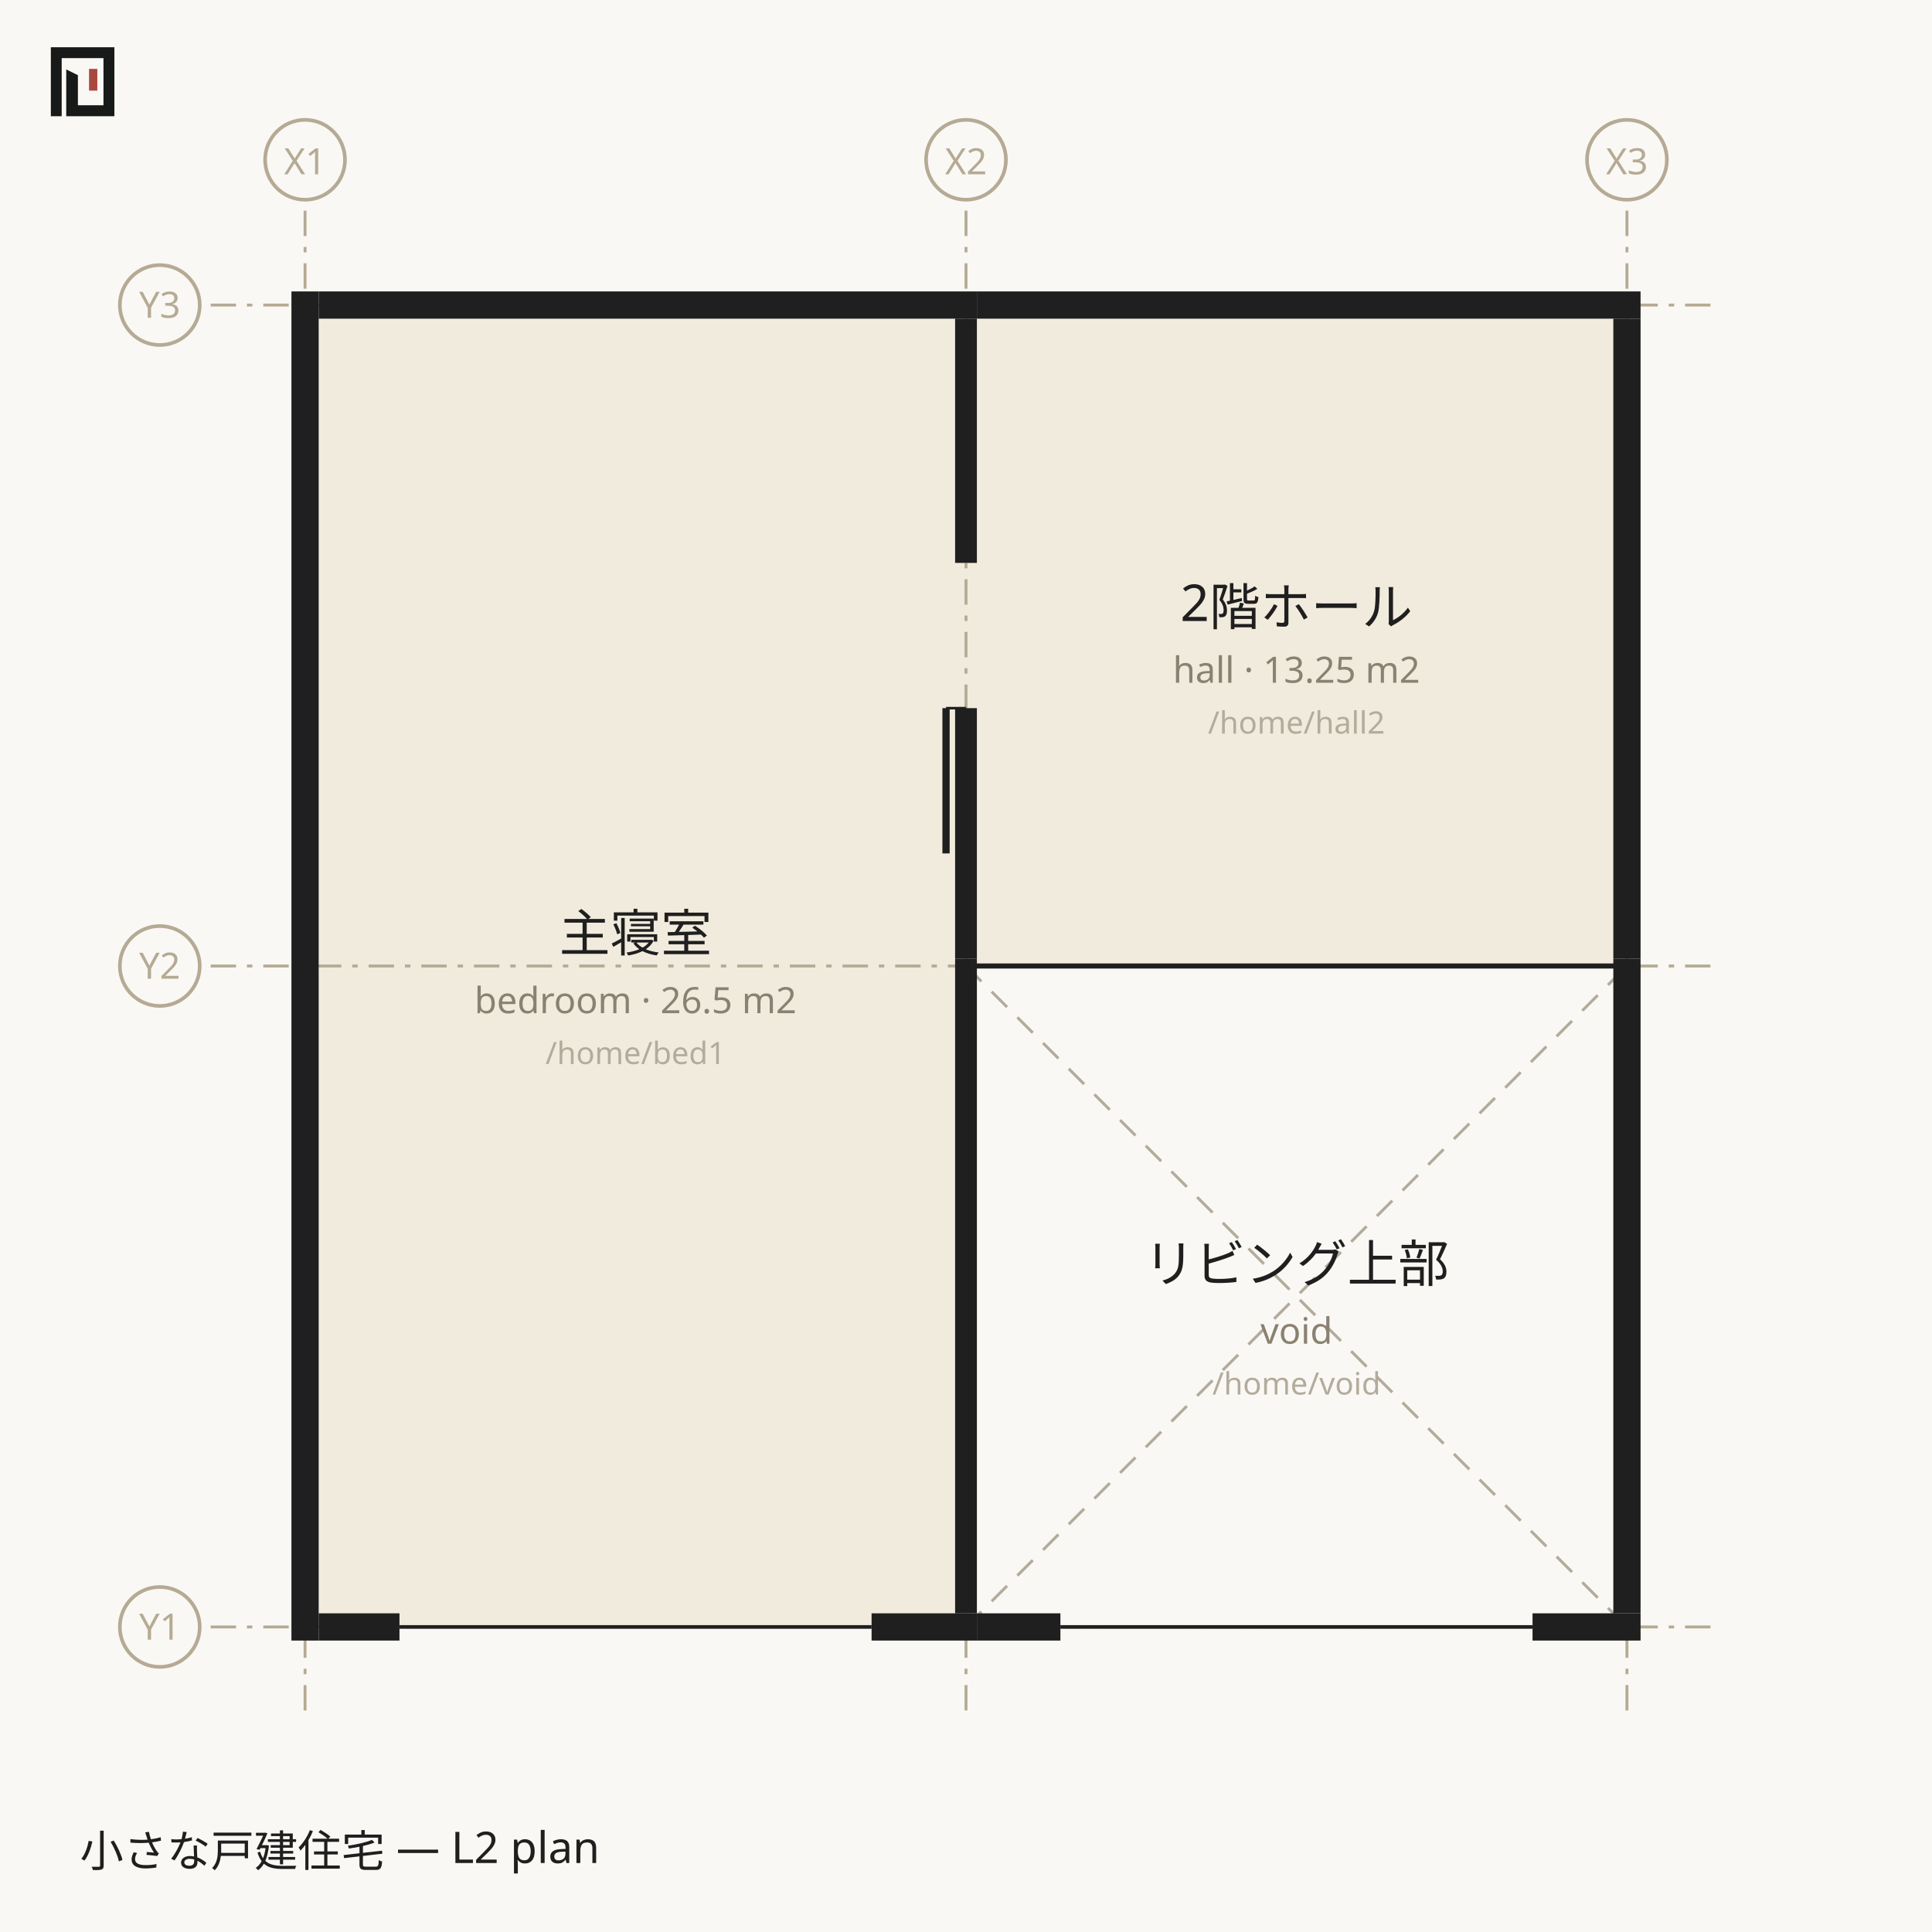
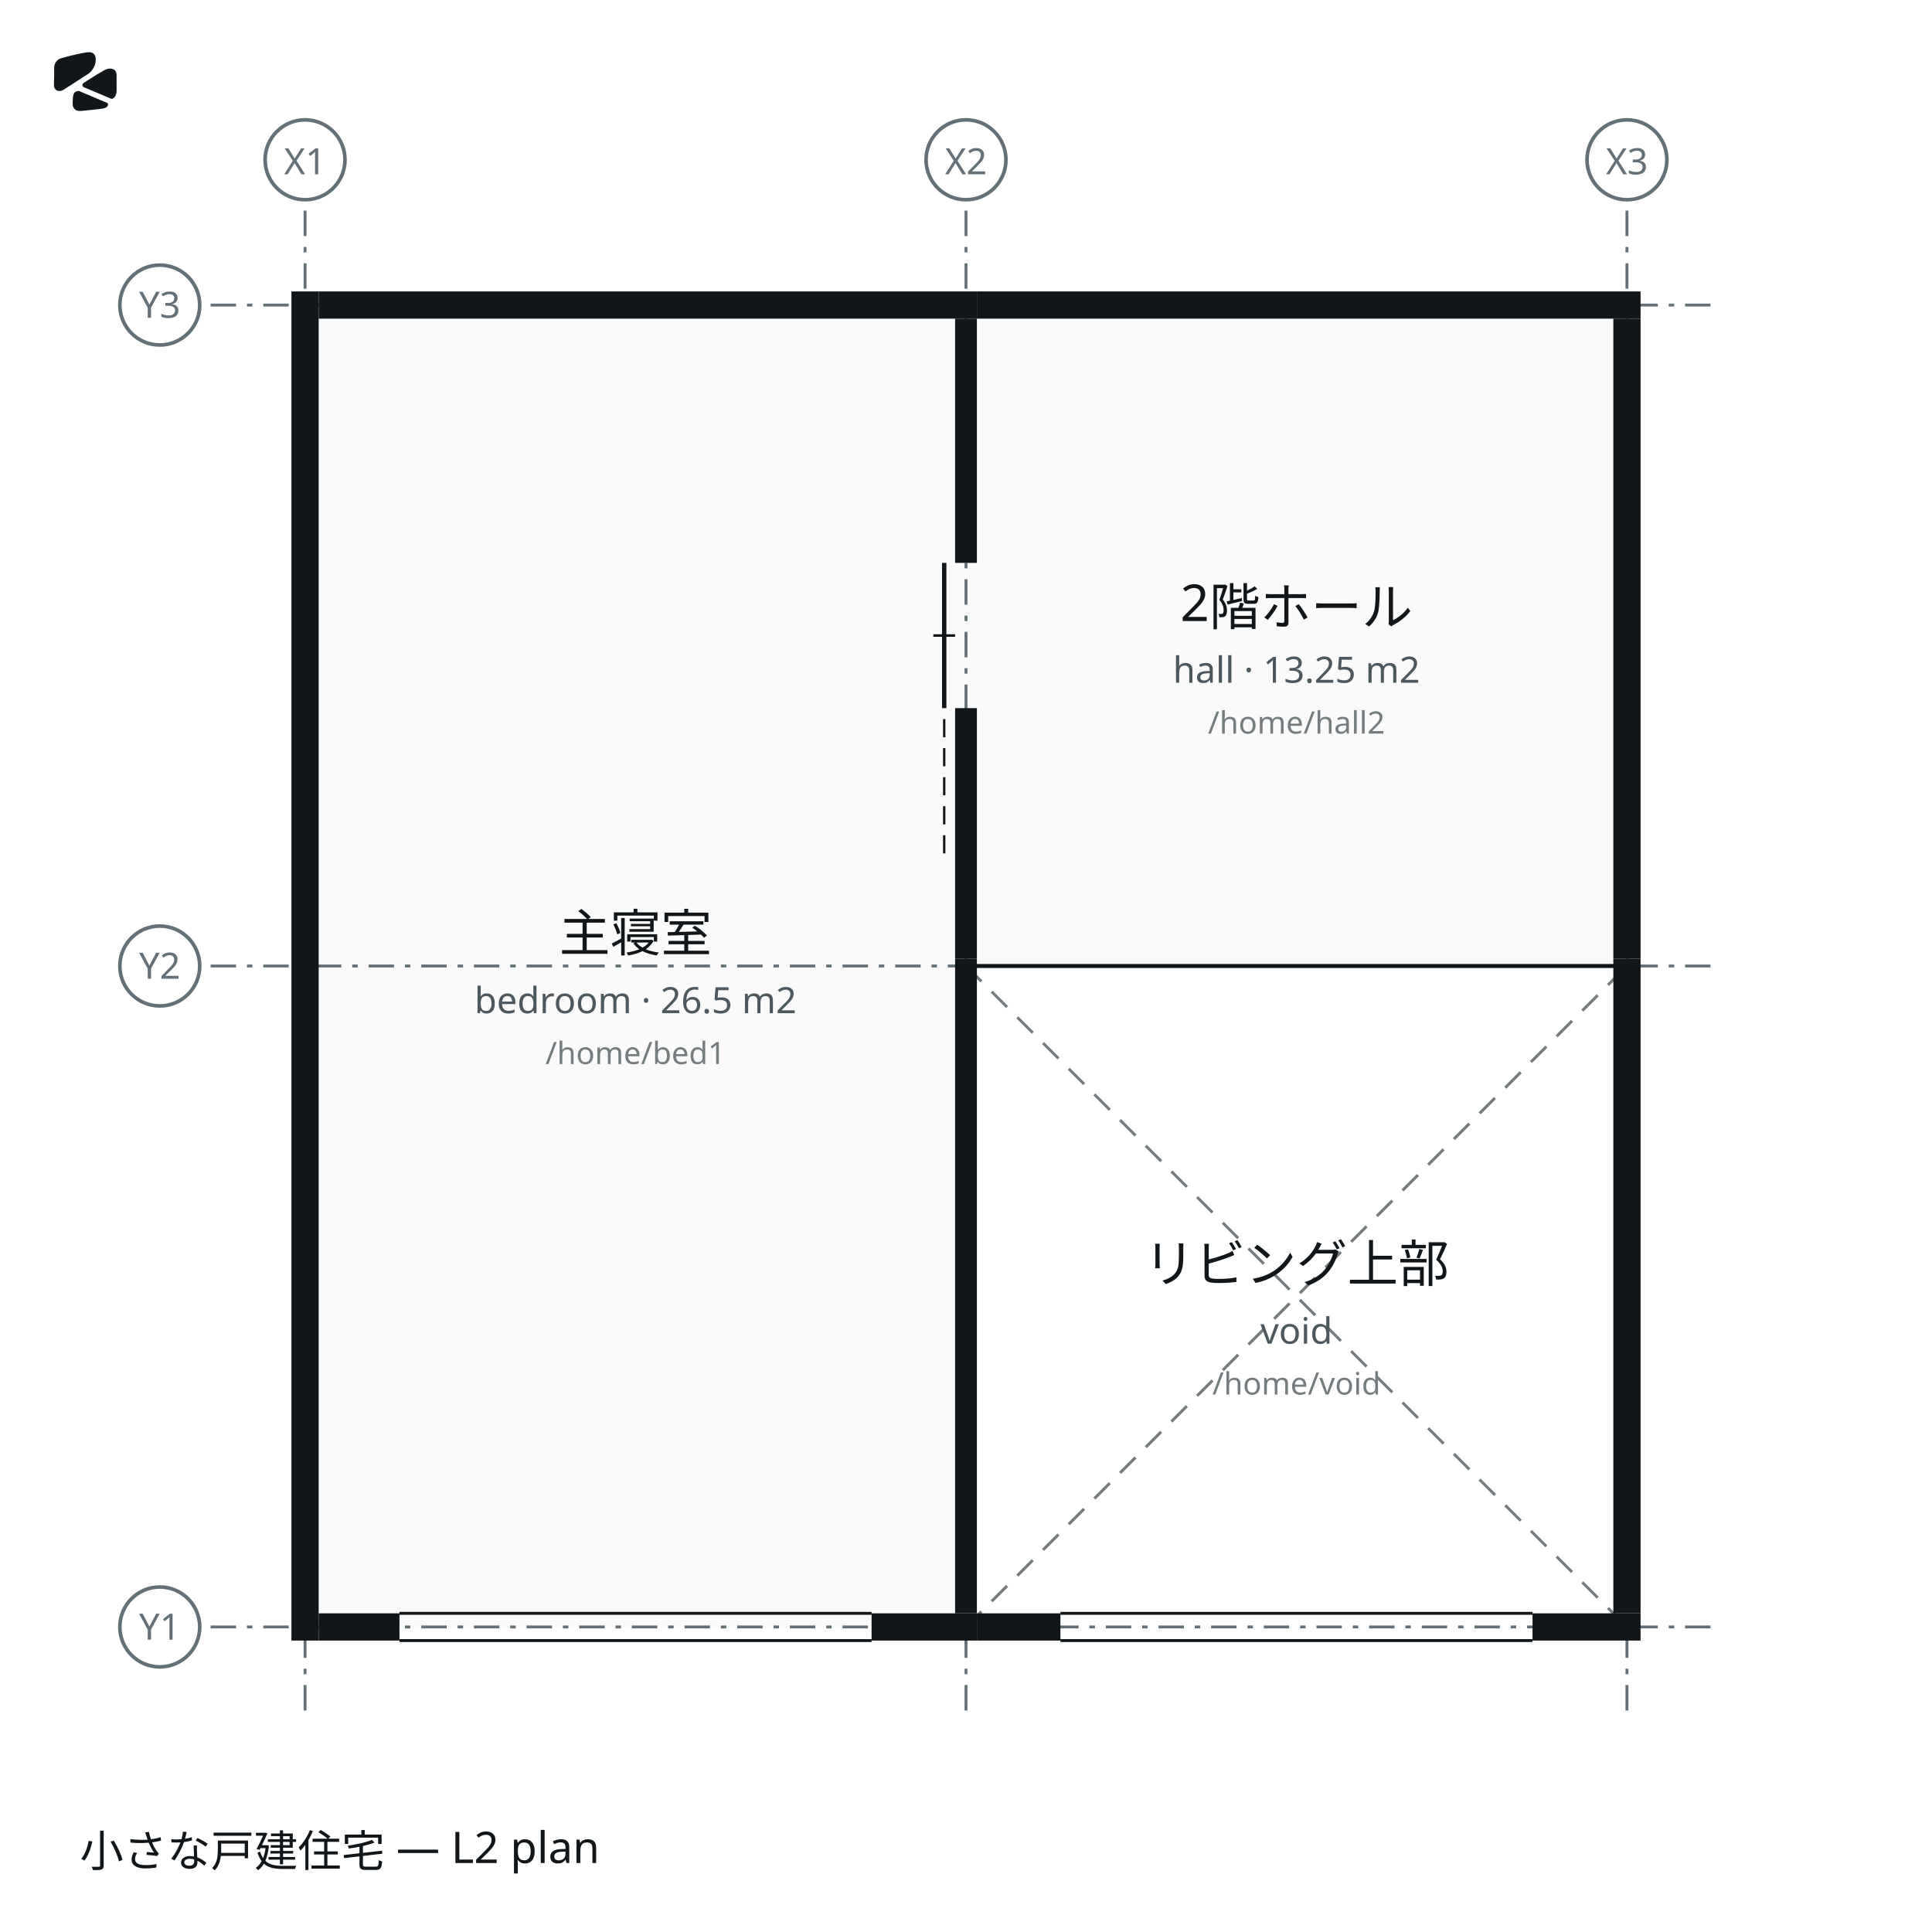
<svg xmlns="http://www.w3.org/2000/svg" width="532" height="532" viewBox="0 0 532 532" font-family="'Hiragino Sans','Noto Sans JP',sans-serif">
-   <rect width="532" height="532" fill="#faf8f4" />
-   <g transform="translate(9.11 9.27) scale(0.02179)">
-     <path d="M1027.53 171.361L224.461 171.363L224.392 1043.39L361.454 1043.42L361.567 308.689L889.587 308.679L889.581 904.864L566.4 904.876L566.387 524.585L419.01 452.015L419.047 1043.39L1027.51 1043.43L1027.53 171.361Z" fill="#171A18" />
-     <path d="M707 445.022L811.864 445L811.858 613.697C811.831 648.974 812.209 684.759 811.831 720L707.005 719.933L707 445.022Z" fill="#A84940" />
+   <rect width="532" height="532" fill="#ffffff" />
+   <g data-brand="koyu" role="img" aria-label="koyu" fill="#101619" transform="translate(14 13) scale(0.0620915) translate(6 14) scale(0.25)">
+     <path d="M0 0 C23.968 21.29 34.172 53.89 36.519 85.099 C36.867 91.688 36.893 98.277 36.883 104.875 C36.883 105.25 36.883 105.25 36.881 107.147 C36.854 119.353 36.329 131.33 34.695 143.438 C34.572 144.42 34.448 145.403 34.321 146.416 C31.516 168.406 26.847 190.151 17.695 210.438 C17.319 211.295 16.943 212.152 16.556 213.035 C8.09 232.319 -1.203 251.156 -13.305 268.438 C-14.557 270.353 -15.807 272.27 -17.055 274.188 C-26.926 289.118 -38.163 303.304 -50.305 316.438 C-50.85 317.028 -51.395 317.618 -51.957 318.227 C-53.778 320.195 -55.603 322.161 -57.43 324.125 C-58.003 324.743 -58.577 325.36 -59.168 325.997 C-64.939 332.176 -70.652 338.228 -77.43 343.312 C-77.708 343.524 -77.708 343.524 -79.116 344.592 C-89.283 352.245 -99.926 359.227 -110.526 366.257 C-112.691 367.694 -114.852 369.134 -117.012 370.575 C-117.997 371.232 -118.981 371.888 -119.966 372.544 C-122.366 374.142 -124.762 375.746 -127.152 377.359 C-133.364 381.54 -139.658 385.559 -146.019 389.509 C-151.82 393.117 -157.56 396.814 -163.289 400.536 C-167.218 403.088 -171.157 405.621 -175.117 408.125 C-178.717 410.406 -182.269 412.745 -185.805 415.125 C-191.072 418.669 -196.43 422.06 -201.805 425.438 C-207.116 428.775 -212.413 432.123 -217.617 435.625 C-228.034 442.627 -238.656 449.295 -249.305 455.938 C-256.755 460.585 -264.202 465.237 -271.57 470.015 C-273.503 471.269 -275.437 472.523 -277.371 473.776 C-286.976 480 -296.561 486.25 -306.109 492.559 C-306.563 492.858 -306.563 492.858 -308.86 494.376 C-312.556 496.818 -316.251 499.26 -319.945 501.705 C-332.037 509.707 -344.197 517.587 -356.443 525.35 C-362.033 528.895 -367.583 532.495 -373.117 536.125 C-375.052 537.389 -376.987 538.654 -378.922 539.918 C-379.839 540.518 -380.757 541.118 -381.702 541.736 C-397.161 551.844 -412.791 561.665 -428.48 571.411 C-431.611 573.355 -434.74 575.301 -437.867 577.25 C-438.372 577.565 -438.878 577.879 -439.398 578.204 C-446.104 582.386 -452.732 586.661 -459.282 591.083 C-464.624 594.682 -470.094 598.045 -475.596 601.393 C-481.531 605.022 -487.412 608.74 -493.305 612.438 C-493.667 612.664 -493.667 612.664 -495.5 613.812 C-506.204 620.52 -516.825 627.348 -527.389 634.274 C-530.024 636.001 -532.663 637.72 -535.305 639.438 C-536.011 639.902 -536.718 640.367 -537.447 640.846 C-542.153 643.881 -546.981 646.278 -552.117 648.5 C-552.906 648.845 -553.695 649.19 -554.508 649.546 C-560.361 652.082 -566.23 654.479 -572.305 656.438 C-573.145 656.712 -573.986 656.987 -574.852 657.27 C-601.163 665.171 -630.997 662.923 -655.18 649.938 C-678.871 636.656 -691.866 617.113 -699.305 591.438 C-702.638 579.59 -703.465 568.503 -703.473 556.285 C-703.477 554.752 -703.481 553.22 -703.485 551.687 C-703.495 547.508 -703.495 543.33 -703.493 539.151 C-703.492 536.465 -703.493 533.78 -703.493 531.094 C-703.492 511.38 -703.387 491.673 -702.891 471.965 C-702.87 471.162 -702.85 470.359 -702.829 469.531 C-702.658 462.808 -702.479 456.086 -702.298 449.363 C-701.512 420.238 -701.177 391.123 -701.02 361.988 C-701.015 361.095 -701.01 360.202 -701.005 359.283 C-700.904 341.091 -700.817 322.9 -700.761 304.709 C-700.739 297.762 -700.711 290.816 -700.679 283.87 C-700.661 279.808 -700.646 275.747 -700.64 271.685 C-700.576 227.235 -700.576 227.235 -695.93 208.812 C-695.711 207.9 -695.491 206.987 -695.266 206.047 C-693.628 199.37 -691.729 192.875 -689.305 186.438 C-688.937 185.41 -688.57 184.383 -688.191 183.324 C-672.792 141.439 -641.55 108.333 -601.133 89.457 C-580.562 80.202 -558.704 74.954 -536.881 69.612 C-523.652 66.368 -510.542 62.855 -497.471 59.023 C-438.082 41.634 -377.904 26.79 -317.458 13.57 C-313.431 12.688 -309.408 11.791 -305.386 10.885 C-290.356 7.506 -275.293 4.361 -260.18 1.375 C-256.001 0.547 -251.823 -0.284 -247.645 -1.114 C-245.768 -1.486 -243.891 -1.858 -242.015 -2.231 C-233.231 -3.974 -224.452 -5.742 -215.675 -7.522 C-156.407 -19.539 -156.407 -19.539 -129.305 -23.562 C-128.188 -23.729 -127.07 -23.896 -125.919 -24.068 C-82.061 -30.523 -35.409 -30.398 0 0 Z " transform="translate(735.3047,59.5625)" />
+     <path d="M0 0 C35.262 -0.824 66.094 6.895 92.451 31.375 C106.465 46.22 114.672 65.934 118.951 85.625 C119.114 86.367 119.278 87.11 119.446 87.875 C121.661 98.767 121.85 109.855 121.835 120.931 C121.837 122.171 121.839 123.411 121.842 124.651 C121.848 128.019 121.848 131.387 121.847 134.754 C121.846 138.402 121.852 142.05 121.857 145.698 C121.865 152.829 121.868 159.961 121.868 167.093 C121.869 172.896 121.871 178.698 121.874 184.501 C121.883 200.99 121.887 217.479 121.887 233.967 C121.887 234.411 121.887 234.411 121.886 236.655 C121.886 237.099 121.886 237.099 121.886 239.346 C121.886 253.731 121.896 268.116 121.91 282.5 C121.924 297.306 121.931 312.112 121.93 326.918 C121.93 335.216 121.932 343.514 121.943 351.812 C121.952 358.878 121.954 365.944 121.948 373.01 C121.944 376.607 121.944 380.204 121.953 383.801 C121.995 402.17 121.738 420.235 117.389 438.187 C117.17 439.111 116.951 440.035 116.726 440.987 C110.899 465.096 101.893 491.438 83.701 509.062 C83.276 509.482 82.85 509.902 82.412 510.334 C70.864 521.659 50.989 536.369 34.139 537.562 C30.433 537.023 27.76 535.948 24.412 534.332 C21.103 532.782 17.728 531.456 14.326 530.125 C9.912 528.383 5.562 526.578 1.264 524.562 C-3.142 522.513 -7.615 520.792 -12.174 519.125 C-18.382 516.851 -24.368 514.302 -30.334 511.457 C-36.464 508.573 -42.724 506.104 -49.049 503.687 C-54.91 501.43 -60.648 499.043 -66.334 496.371 C-70.248 494.643 -74.238 493.144 -78.236 491.625 C-84.547 489.221 -90.5 486.552 -96.494 483.441 C-99.285 482.069 -102.071 480.953 -104.986 479.875 C-112.235 477.181 -119.271 474.027 -126.333 470.887 C-132.713 468.052 -139.101 465.274 -145.611 462.75 C-150.004 461.046 -154.23 459.154 -158.424 457 C-162.752 454.778 -167.086 452.917 -171.642 451.218 C-186.278 445.723 -200.598 439.392 -214.897 433.082 C-215.566 432.786 -216.235 432.491 -216.924 432.187 C-217.595 431.891 -218.266 431.595 -218.957 431.289 C-229.58 426.607 -240.287 422.196 -251.084 417.933 C-259.882 414.458 -268.572 410.812 -277.189 406.91 C-289.663 401.266 -302.394 396.2 -315.078 391.053 C-323.845 387.493 -332.584 383.871 -341.299 380.187 C-342.342 379.747 -343.385 379.307 -344.459 378.854 C-350.28 376.385 -356.049 373.823 -361.797 371.192 C-365.162 369.672 -368.564 368.26 -371.986 366.875 C-373.467 366.27 -374.947 365.664 -376.428 365.058 C-377.213 364.737 -377.998 364.416 -378.807 364.085 C-383.353 362.219 -387.888 360.328 -392.424 358.437 C-393.433 358.017 -394.442 357.596 -395.481 357.163 C-401.11 354.816 -406.736 352.46 -412.357 350.093 C-426.937 343.958 -441.54 337.881 -456.174 331.875 C-457.004 331.534 -457.833 331.193 -458.688 330.842 C-490.404 317.822 -493.468 274.245 -463.971 255.709 C-462.037 254.494 -460.117 253.302 -458.221 252.128 C-453.197 249.015 -448.245 245.797 -443.299 242.562 C-434.466 236.798 -425.566 231.146 -416.636 225.533 C-414.331 224.082 -412.029 222.628 -409.729 221.171 C-401.449 215.931 -393.155 210.716 -384.843 205.526 C-380.327 202.707 -375.813 199.884 -371.299 197.062 C-370.432 196.52 -369.564 195.978 -368.671 195.42 C-359.236 189.518 -349.901 183.498 -340.663 177.293 C-332.818 172.039 -324.789 167.136 -316.674 162.312 C-310.1 158.385 -303.654 154.25 -297.186 150.152 C-292.798 147.373 -288.395 144.62 -283.986 141.875 C-279.168 138.872 -274.377 135.835 -269.611 132.75 C-262.866 128.387 -256.038 124.162 -249.201 119.945 C-245.051 117.386 -240.905 114.822 -236.783 112.218 C-236.434 111.998 -236.434 111.998 -234.667 110.884 C-233.406 110.087 -232.145 109.287 -230.887 108.484 C-227.338 106.245 -223.725 104.197 -220.025 102.214 C-214.264 99.102 -208.785 95.631 -203.299 92.062 C-196.925 87.915 -190.524 83.991 -183.807 80.421 C-181.256 79.039 -178.778 77.57 -176.299 76.062 C-173.027 74.074 -169.728 72.197 -166.35 70.398 C-159.586 66.726 -153.043 62.714 -146.486 58.687 C-134.482 51.32 -122.364 44.221 -109.963 37.539 C-107.279 36.051 -104.67 34.469 -102.049 32.875 C-93.388 27.778 -84.223 23.618 -75.121 19.377 C-73.267 18.513 -71.417 17.64 -69.573 16.757 C-62.824 13.579 -55.997 11.159 -48.861 9 C-48.581 8.914 -48.581 8.914 -47.164 8.482 C-31.676 3.78 -16.218 0.437 0 0 Z " transform="translate(1020.299,322.938)" />
+     <path d="M0 0 C6.697 3.407 13.614 6.175 20.574 8.989 C25.185 10.862 29.78 12.775 34.375 14.688 C34.878 14.897 34.878 14.897 37.423 15.956 C45.324 19.254 53.197 22.618 61.062 26 C72.7 31.004 84.376 35.91 96.079 40.76 C99.199 42.057 102.317 43.361 105.434 44.668 C123.302 52.153 123.302 52.153 130.5 54.875 C137.4 57.487 143.999 60.446 150.562 63.812 C159.873 68.515 169.61 72.254 179.312 76.062 C183.068 77.549 186.722 79.219 190.375 80.938 C195.794 83.483 201.275 85.677 206.879 87.789 C214.682 90.757 222.296 94.08 229.851 97.626 C235.131 100.08 240.51 102.272 245.903 104.462 C249.857 106.073 253.758 107.748 257.625 109.562 C261.641 111.422 265.716 112.997 269.875 114.5 C277.973 117.449 285.854 120.87 293.75 124.312 C294.401 124.596 295.051 124.88 295.722 125.172 C298.962 126.585 302.2 128 305.438 129.417 C328.25 139.391 328.25 139.391 339.906 143.762 C343.612 145.216 347.239 146.817 350.875 148.438 C356.271 150.842 361.701 153.037 367.25 155.062 C373.046 157.184 378.609 159.585 384.188 162.234 C389.405 164.66 394.744 166.806 400.062 169 C406.455 171.637 412.816 174.283 419.062 177.25 C424.345 179.747 429.723 181.813 435.202 183.826 C440.089 185.622 444.895 187.56 449.688 189.598 C452.337 190.713 455.008 191.767 457.688 192.809 C489.791 205.315 489.791 205.315 493.246 212.848 C493.516 213.558 493.785 214.268 494.062 215 C494.445 215.741 494.828 216.482 495.223 217.246 C499.899 227.407 500.088 241.132 496.519 251.679 C494.54 256.701 492.004 262.197 488.062 266 C487.403 266 486.742 266 486.062 266 C485.821 266.583 485.58 267.165 485.332 267.766 C476.571 283.185 447.842 293.61 432.062 299 C431.048 299.347 430.034 299.694 428.988 300.051 C405.929 307.255 380.71 308.889 356.835 311.956 C354.032 312.316 351.23 312.678 348.428 313.04 C323.518 316.255 298.596 319.302 273.625 322 C273.308 322.034 273.308 322.034 271.706 322.207 C256.943 323.801 242.17 325.294 227.393 326.755 C220.421 327.446 213.454 328.155 206.5 329.008 C194.714 330.449 182.887 331.53 171.07 332.679 C167.662 333.011 164.255 333.345 160.847 333.679 C149.005 334.839 137.163 335.991 125.32 337.141 C121.943 337.469 118.565 337.797 115.188 338.125 C114.38 338.203 113.573 338.282 112.741 338.363 C100.428 339.561 88.119 340.798 75.812 342.062 C75.002 342.146 74.191 342.229 73.356 342.315 C65.803 343.092 58.251 343.873 50.7 344.669 C48.075 344.945 45.45 345.22 42.826 345.495 C41.09 345.678 39.354 345.863 37.618 346.049 C-2.007 350.209 -49.77 350.399 -82.479 323.94 C-83.992 322.654 -85.47 321.338 -86.938 320 C-87.458 319.527 -87.978 319.053 -88.514 318.565 C-95.615 311.996 -101.595 305.081 -106.938 297 C-107.592 296.051 -108.247 295.102 -108.922 294.125 C-118.781 279.406 -124.381 262.433 -126.938 245 C-127.059 244.179 -127.18 243.357 -127.304 242.511 C-128.973 230.29 -129.01 218.21 -128.625 205.918 C-128.614 205.535 -128.614 205.535 -128.557 203.599 C-128.006 185.146 -127.025 166.716 -125.946 148.287 C-125.729 144.574 -125.521 140.862 -125.321 137.149 C-123.811 109.199 -121.414 82.836 -112.938 56 C-112.665 55.112 -112.393 54.223 -112.113 53.308 C-104.895 29.794 -89.108 11.323 -66.062 2.984 C-43.016 -5.355 -23.008 -11.787 0 0 Z " transform="translate(490.9375,727)" />
  </g>
-   <path d="M 84 448 L 266 448 L 266 84 L 84 84 Z" fill="#f1ebdd" />
-   <path d="M 266 266 L 448 266 L 448 84 L 266 84 Z" fill="#f1ebdd" />
-   <path d="M 266 448 L 448 448 L 448 266 L 266 266 Z" fill="#faf8f4" />
-   <line x1="266" y1="448" x2="448" y2="266" stroke="#b3ab9c" stroke-width="0.8" stroke-dasharray="6 4" />
-   <line x1="266" y1="266" x2="448" y2="448" stroke="#b3ab9c" stroke-width="0.8" stroke-dasharray="6 4" />
-   <line x1="84" y1="58" x2="84" y2="474" stroke="#b5aa94" stroke-width="0.8" stroke-dasharray="7 3 1.5 3" />
-   <circle cx="84" cy="44" r="11" fill="none" stroke="#b5aa94" stroke-width="1" />
-   <text x="84" y="48" text-anchor="middle" font-size="10" fill="#b5aa94">X1</text>
-   <line x1="266" y1="58" x2="266" y2="474" stroke="#b5aa94" stroke-width="0.8" stroke-dasharray="7 3 1.5 3" />
-   <circle cx="266" cy="44" r="11" fill="none" stroke="#b5aa94" stroke-width="1" />
-   <text x="266" y="48" text-anchor="middle" font-size="10" fill="#b5aa94">X2</text>
-   <line x1="448" y1="58" x2="448" y2="474" stroke="#b5aa94" stroke-width="0.8" stroke-dasharray="7 3 1.5 3" />
-   <circle cx="448" cy="44" r="11" fill="none" stroke="#b5aa94" stroke-width="1" />
-   <text x="448" y="48" text-anchor="middle" font-size="10" fill="#b5aa94">X3</text>
-   <line x1="58" y1="448" x2="474" y2="448" stroke="#b5aa94" stroke-width="0.8" stroke-dasharray="7 3 1.5 3" />
-   <circle cx="44" cy="448" r="11" fill="none" stroke="#b5aa94" stroke-width="1" />
-   <text x="44" y="451.5" text-anchor="middle" font-size="10" fill="#b5aa94">Y1</text>
-   <line x1="58" y1="266" x2="474" y2="266" stroke="#b5aa94" stroke-width="0.8" stroke-dasharray="7 3 1.5 3" />
-   <circle cx="44" cy="266" r="11" fill="none" stroke="#b5aa94" stroke-width="1" />
-   <text x="44" y="269.5" text-anchor="middle" font-size="10" fill="#b5aa94">Y2</text>
-   <line x1="58" y1="84" x2="474" y2="84" stroke="#b5aa94" stroke-width="0.8" stroke-dasharray="7 3 1.5 3" />
-   <circle cx="44" cy="84" r="11" fill="none" stroke="#b5aa94" stroke-width="1" />
-   <text x="44" y="87.5" text-anchor="middle" font-size="10" fill="#b5aa94">Y3</text>
-   <path d="M 263 264 L 263 195 L 269 195 L 269 264 Z" fill="#1f1f1f" />
-   <path d="M 263 155 L 263 87.75 L 269 87.75 L 269 155 Z" fill="#1f1f1f" />
-   <path d="M 263 444.25 L 263 264 L 269 264 L 269 444.25 Z" fill="#1f1f1f" />
-   <path d="M 87.75 80.25 L 269 80.25 L 269 87.75 L 87.75 87.75 Z" fill="#1f1f1f" />
-   <path d="M 87.75 444.25 L 110 444.25 L 110 451.75 L 87.75 451.75 Z" fill="#1f1f1f" />
-   <path d="M 240 444.25 L 269 444.25 L 269 451.75 L 240 451.75 Z" fill="#1f1f1f" />
-   <path d="M 80.25 451.75 L 80.25 80.25 L 87.75 80.25 L 87.75 451.75 Z" fill="#1f1f1f" />
-   <line x1="266" y1="266" x2="448" y2="266" stroke="#1f1f1f" stroke-width="1.4" />
-   <path d="M 444.25 264 L 444.25 87.75 L 451.75 87.75 L 451.75 264 Z" fill="#1f1f1f" />
-   <path d="M 269 80.25 L 451.75 80.25 L 451.75 87.75 L 269 87.75 Z" fill="#1f1f1f" />
-   <path d="M 444.25 444.25 L 444.25 264 L 451.75 264 L 451.75 444.25 Z" fill="#1f1f1f" />
-   <path d="M 269 444.25 L 292 444.25 L 292 451.75 L 269 451.75 Z" fill="#1f1f1f" />
-   <path d="M 422 444.25 L 451.75 444.25 L 451.75 451.75 L 422 451.75 Z" fill="#1f1f1f" />
-   <line x1="260.5" y1="235" x2="260.5" y2="195" stroke="#1f1f1f" stroke-width="2" />
-   <line x1="260.5" y1="195" x2="266" y2="195" stroke="#1f1f1f" stroke-width="0.7" />
-   <line x1="110" y1="448" x2="240" y2="448" stroke="#1f1f1f" stroke-width="1" />
-   <line x1="292" y1="448" x2="422" y2="448" stroke="#1f1f1f" stroke-width="1" />
-   <text x="175" y="262" text-anchor="middle" font-size="14" fill="#1f1f1f">主寝室</text>
-   <text x="175" y="279" text-anchor="middle" font-size="10" fill="#8a8171">bedroom · 26.5 m2</text>
-   <text x="175" y="293" text-anchor="middle" font-size="8.5" fill="#b3ab9c">/home/bed1</text>
-   <text x="357" y="171" text-anchor="middle" font-size="14" fill="#1f1f1f">2階ホール</text>
-   <text x="357" y="188" text-anchor="middle" font-size="10" fill="#8a8171">hall · 13.25 m2</text>
-   <text x="357" y="202" text-anchor="middle" font-size="8.5" fill="#b3ab9c">/home/hall2</text>
-   <text x="357" y="353" text-anchor="middle" font-size="14" fill="#1f1f1f">リビング上部</text>
-   <text x="357" y="370" text-anchor="middle" font-size="10" fill="#8a8171">void</text>
-   <text x="357" y="384" text-anchor="middle" font-size="8.5" fill="#b3ab9c">/home/void</text>
-   <text x="22" y="514" font-size="12" fill="#1f1f1f">小さな戸建住宅 — L2 plan</text>
+   <path d="M 84 448 L 266 448 L 266 84 L 84 84 Z" fill="#fafafa" />
+   <path d="M 266 266 L 448 266 L 448 84 L 266 84 Z" fill="#fafafa" />
+   <path d="M 266 448 L 448 448 L 448 266 L 266 266 Z" fill="#ffffff" />
+   <line x1="266" y1="448" x2="448" y2="266" stroke="#747c80" stroke-width="0.8" stroke-dasharray="6 4" />
+   <line x1="266" y1="266" x2="448" y2="448" stroke="#747c80" stroke-width="0.8" stroke-dasharray="6 4" />
+   <line x1="84" y1="58" x2="84" y2="474" stroke="#647078" stroke-width="0.8" stroke-dasharray="7 3 1.5 3" />
+   <circle cx="84" cy="44" r="11" fill="none" stroke="#647078" stroke-width="1" />
+   <text x="84" y="48" text-anchor="middle" font-size="10" fill="#647078">X1</text>
+   <line x1="266" y1="58" x2="266" y2="474" stroke="#647078" stroke-width="0.8" stroke-dasharray="7 3 1.5 3" />
+   <circle cx="266" cy="44" r="11" fill="none" stroke="#647078" stroke-width="1" />
+   <text x="266" y="48" text-anchor="middle" font-size="10" fill="#647078">X2</text>
+   <line x1="448" y1="58" x2="448" y2="474" stroke="#647078" stroke-width="0.8" stroke-dasharray="7 3 1.5 3" />
+   <circle cx="448" cy="44" r="11" fill="none" stroke="#647078" stroke-width="1" />
+   <text x="448" y="48" text-anchor="middle" font-size="10" fill="#647078">X3</text>
+   <line x1="58" y1="448" x2="474" y2="448" stroke="#647078" stroke-width="0.8" stroke-dasharray="7 3 1.5 3" />
+   <circle cx="44" cy="448" r="11" fill="none" stroke="#647078" stroke-width="1" />
+   <text x="44" y="451.5" text-anchor="middle" font-size="10" fill="#647078">Y1</text>
+   <line x1="58" y1="266" x2="474" y2="266" stroke="#647078" stroke-width="0.8" stroke-dasharray="7 3 1.5 3" />
+   <circle cx="44" cy="266" r="11" fill="none" stroke="#647078" stroke-width="1" />
+   <text x="44" y="269.5" text-anchor="middle" font-size="10" fill="#647078">Y2</text>
+   <line x1="58" y1="84" x2="474" y2="84" stroke="#647078" stroke-width="0.8" stroke-dasharray="7 3 1.5 3" />
+   <circle cx="44" cy="84" r="11" fill="none" stroke="#647078" stroke-width="1" />
+   <text x="44" y="87.5" text-anchor="middle" font-size="10" fill="#647078">Y3</text>
+   <path d="M 263 264 L 263 195 L 269 195 L 269 264 Z" fill="#101619" />
+   <path d="M 263 155 L 263 87.75 L 269 87.75 L 269 155 Z" fill="#101619" />
+   <path d="M 263 444.25 L 263 264 L 269 264 L 269 444.25 Z" fill="#101619" />
+   <path d="M 87.75 80.25 L 269 80.25 L 269 87.75 L 87.75 87.75 Z" fill="#101619" />
+   <path d="M 87.75 444.25 L 110 444.25 L 110 451.75 L 87.75 451.75 Z" fill="#101619" />
+   <path d="M 240 444.25 L 269 444.25 L 269 451.75 L 240 451.75 Z" fill="#101619" />
+   <path d="M 80.25 451.75 L 80.25 80.25 L 87.75 80.25 L 87.75 451.75 Z" fill="#101619" />
+   <g class="boundary-rail">
+     <line x1="266" y1="266" x2="448" y2="266" stroke="#101619" stroke-width="1.1" />
+     <circle class="boundary-rail-post" cx="266" cy="266" r="1.45" fill="#101619" />
+     <circle class="boundary-rail-post" cx="448" cy="266" r="1.45" fill="#101619" />
+   </g>
+   <path d="M 444.25 264 L 444.25 87.75 L 451.75 87.75 L 451.75 264 Z" fill="#101619" />
+   <path d="M 269 80.25 L 451.75 80.25 L 451.75 87.75 L 269 87.75 Z" fill="#101619" />
+   <path d="M 444.25 444.25 L 444.25 264 L 451.75 264 L 451.75 444.25 Z" fill="#101619" />
+   <path d="M 269 444.25 L 292 444.25 L 292 451.75 L 269 451.75 Z" fill="#101619" />
+   <path d="M 422 444.25 L 451.75 444.25 L 451.75 451.75 L 422 451.75 Z" fill="#101619" />
+   <g class="opening-slide-panel">
+     <line x1="260" y1="195" x2="260" y2="155" stroke="#101619" stroke-width="1.2" />
+   </g>
+   <g class="opening-slide-centre">
+     <line x1="263" y1="175" x2="257" y2="175" stroke="#101619" stroke-width="0.7" />
+   </g>
+   <g class="opening-slide-guide">
+     <line x1="260" y1="235" x2="260" y2="195" stroke="#101619" stroke-width="0.65" stroke-dasharray="5 3" />
+   </g>
+   <g class="opening-window">
+     <path d="M 110 444.25 L 240 444.25 M 110 451.75 L 240 451.75" fill="none" stroke="#101619" stroke-width="0.8" />
+   </g>
+   <g class="opening-window">
+     <path d="M 292 444.25 L 422 444.25 M 292 451.75 L 422 451.75" fill="none" stroke="#101619" stroke-width="0.8" />
+   </g>
+   <text x="175" y="262" text-anchor="middle" font-size="14" fill="#101619">主寝室</text>
+   <text x="175" y="279" text-anchor="middle" font-size="10" fill="#4c585e">bedroom · 26.5 m2</text>
+   <text x="175" y="293" text-anchor="middle" font-size="8.5" fill="#747c80">/home/bed1</text>
+   <text x="357" y="171" text-anchor="middle" font-size="14" fill="#101619">2階ホール</text>
+   <text x="357" y="188" text-anchor="middle" font-size="10" fill="#4c585e">hall · 13.25 m2</text>
+   <text x="357" y="202" text-anchor="middle" font-size="8.5" fill="#747c80">/home/hall2</text>
+   <text x="357" y="353" text-anchor="middle" font-size="14" fill="#101619">リビング上部</text>
+   <text x="357" y="370" text-anchor="middle" font-size="10" fill="#4c585e">void</text>
+   <text x="357" y="384" text-anchor="middle" font-size="8.5" fill="#747c80">/home/void</text>
+   <text x="22" y="514" font-size="12" fill="#101619">小さな戸建住宅 — L2 plan</text>
</svg>
